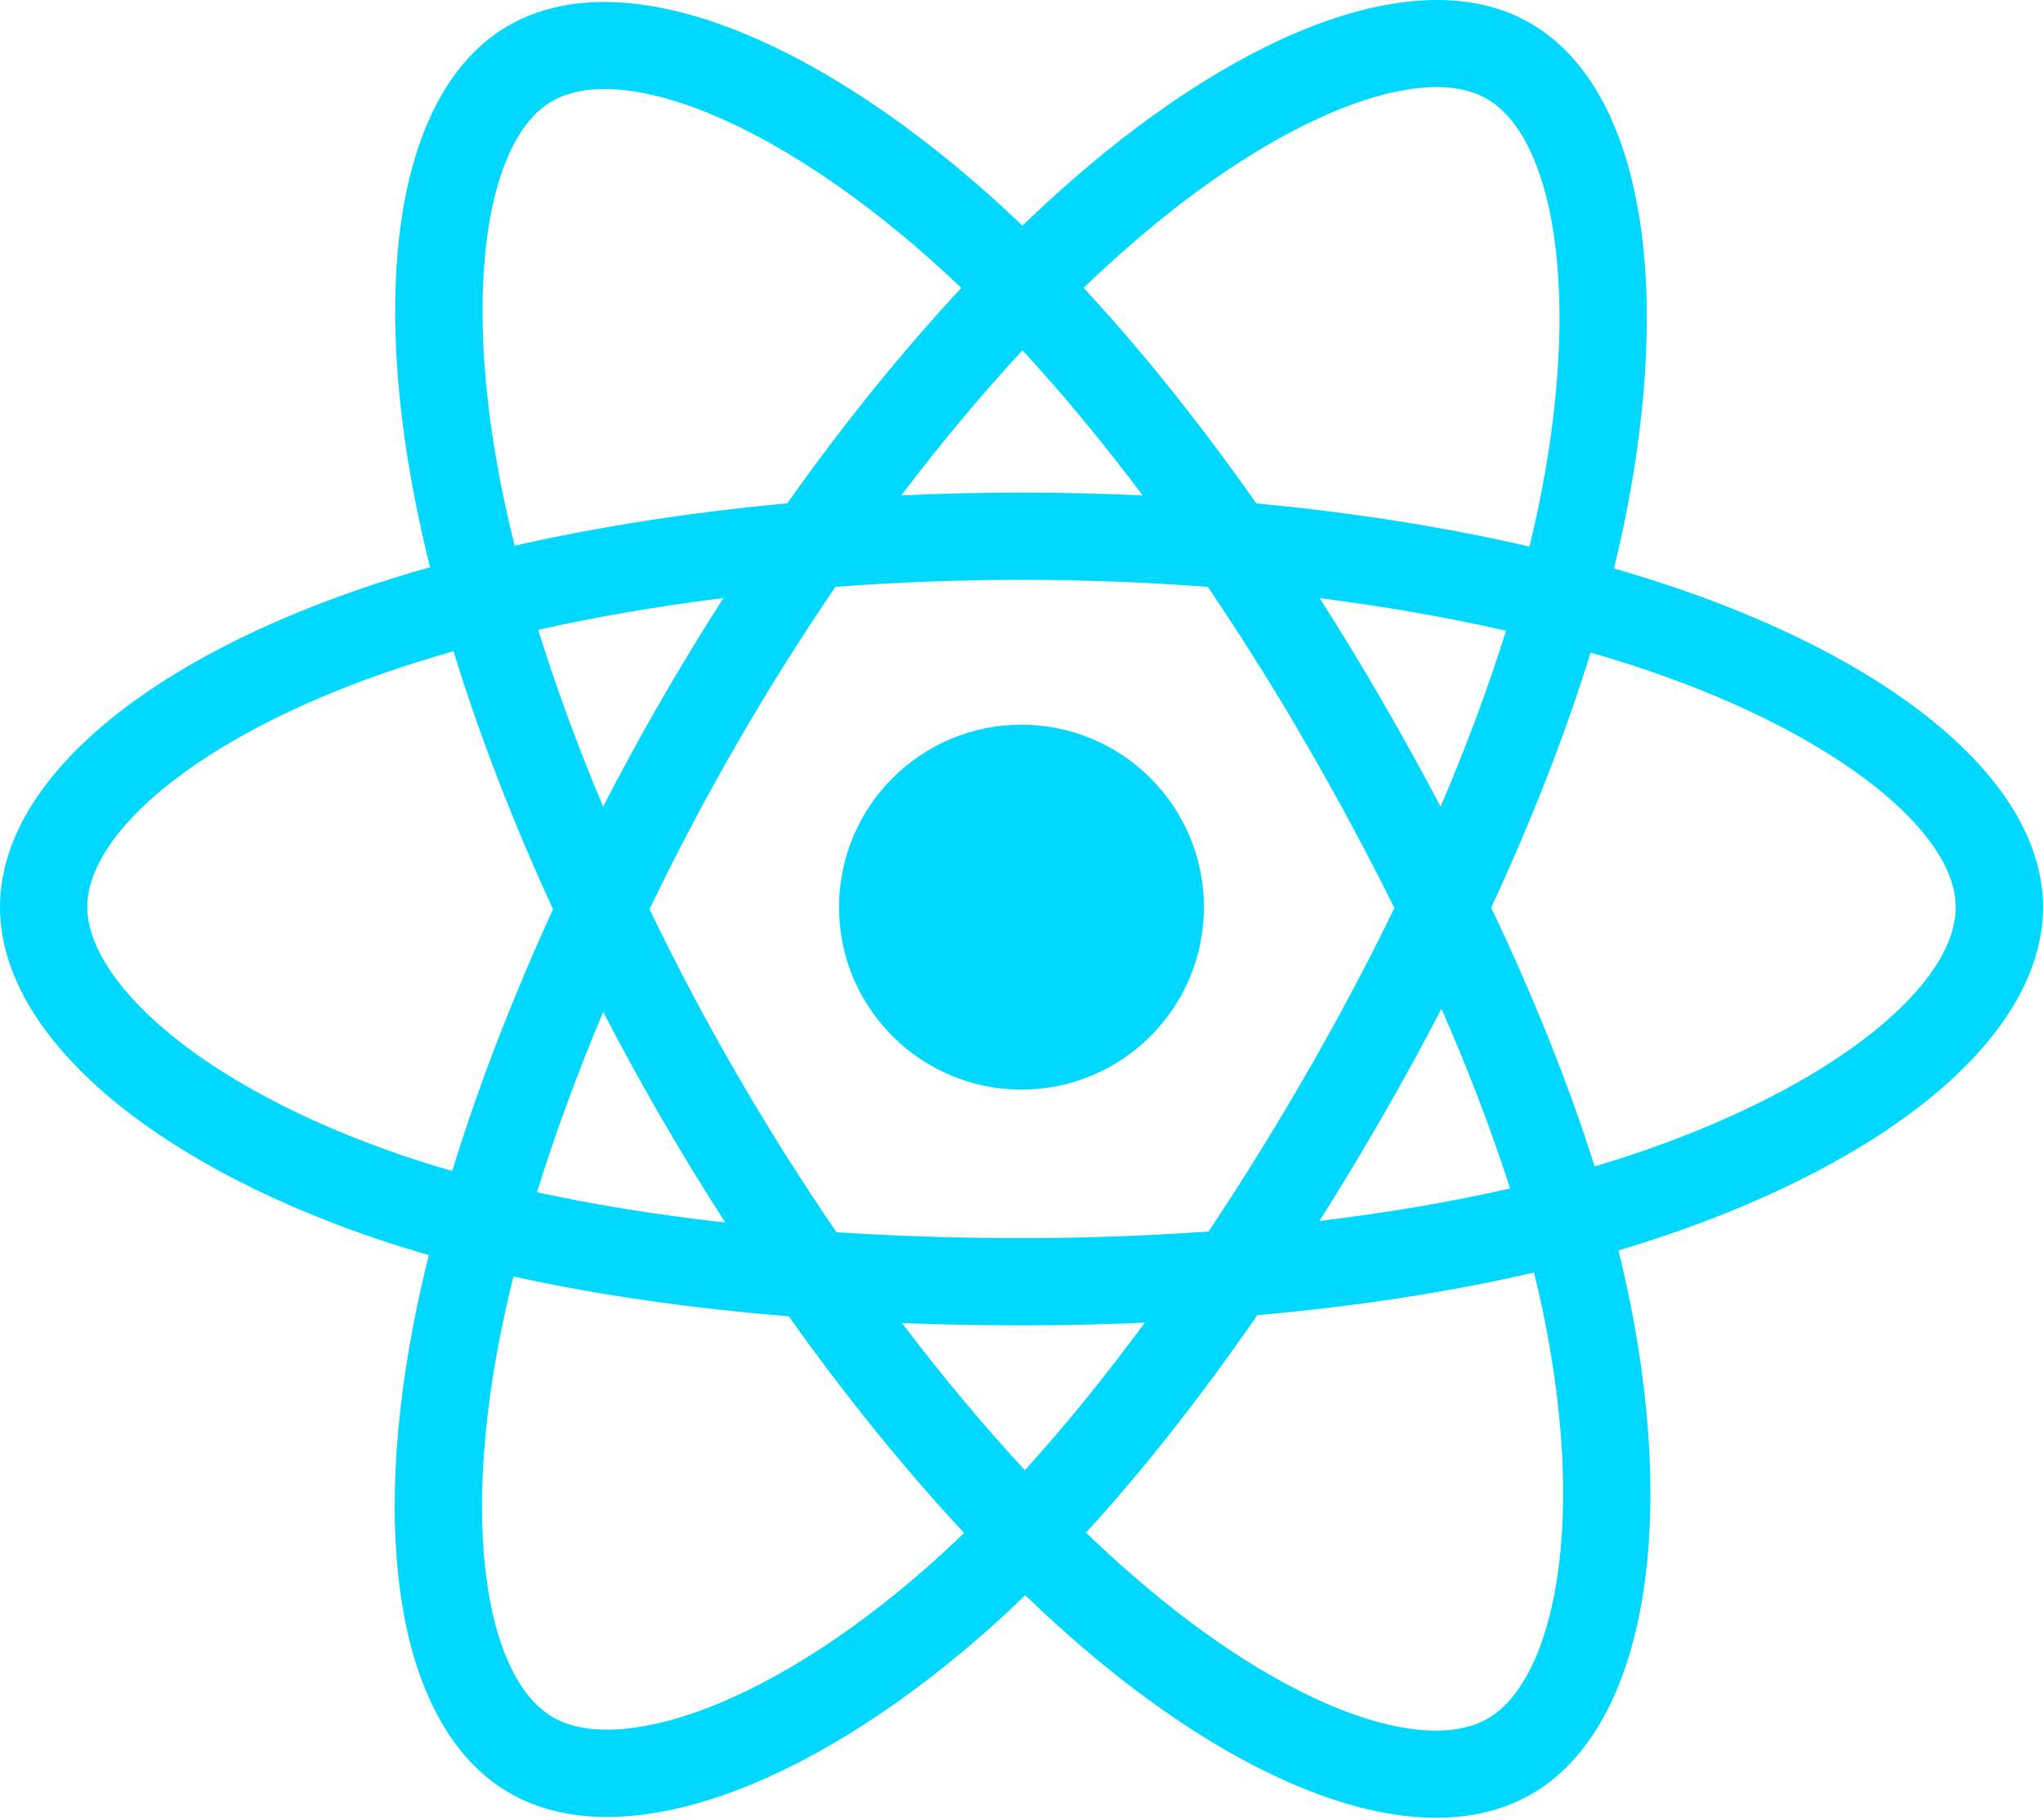
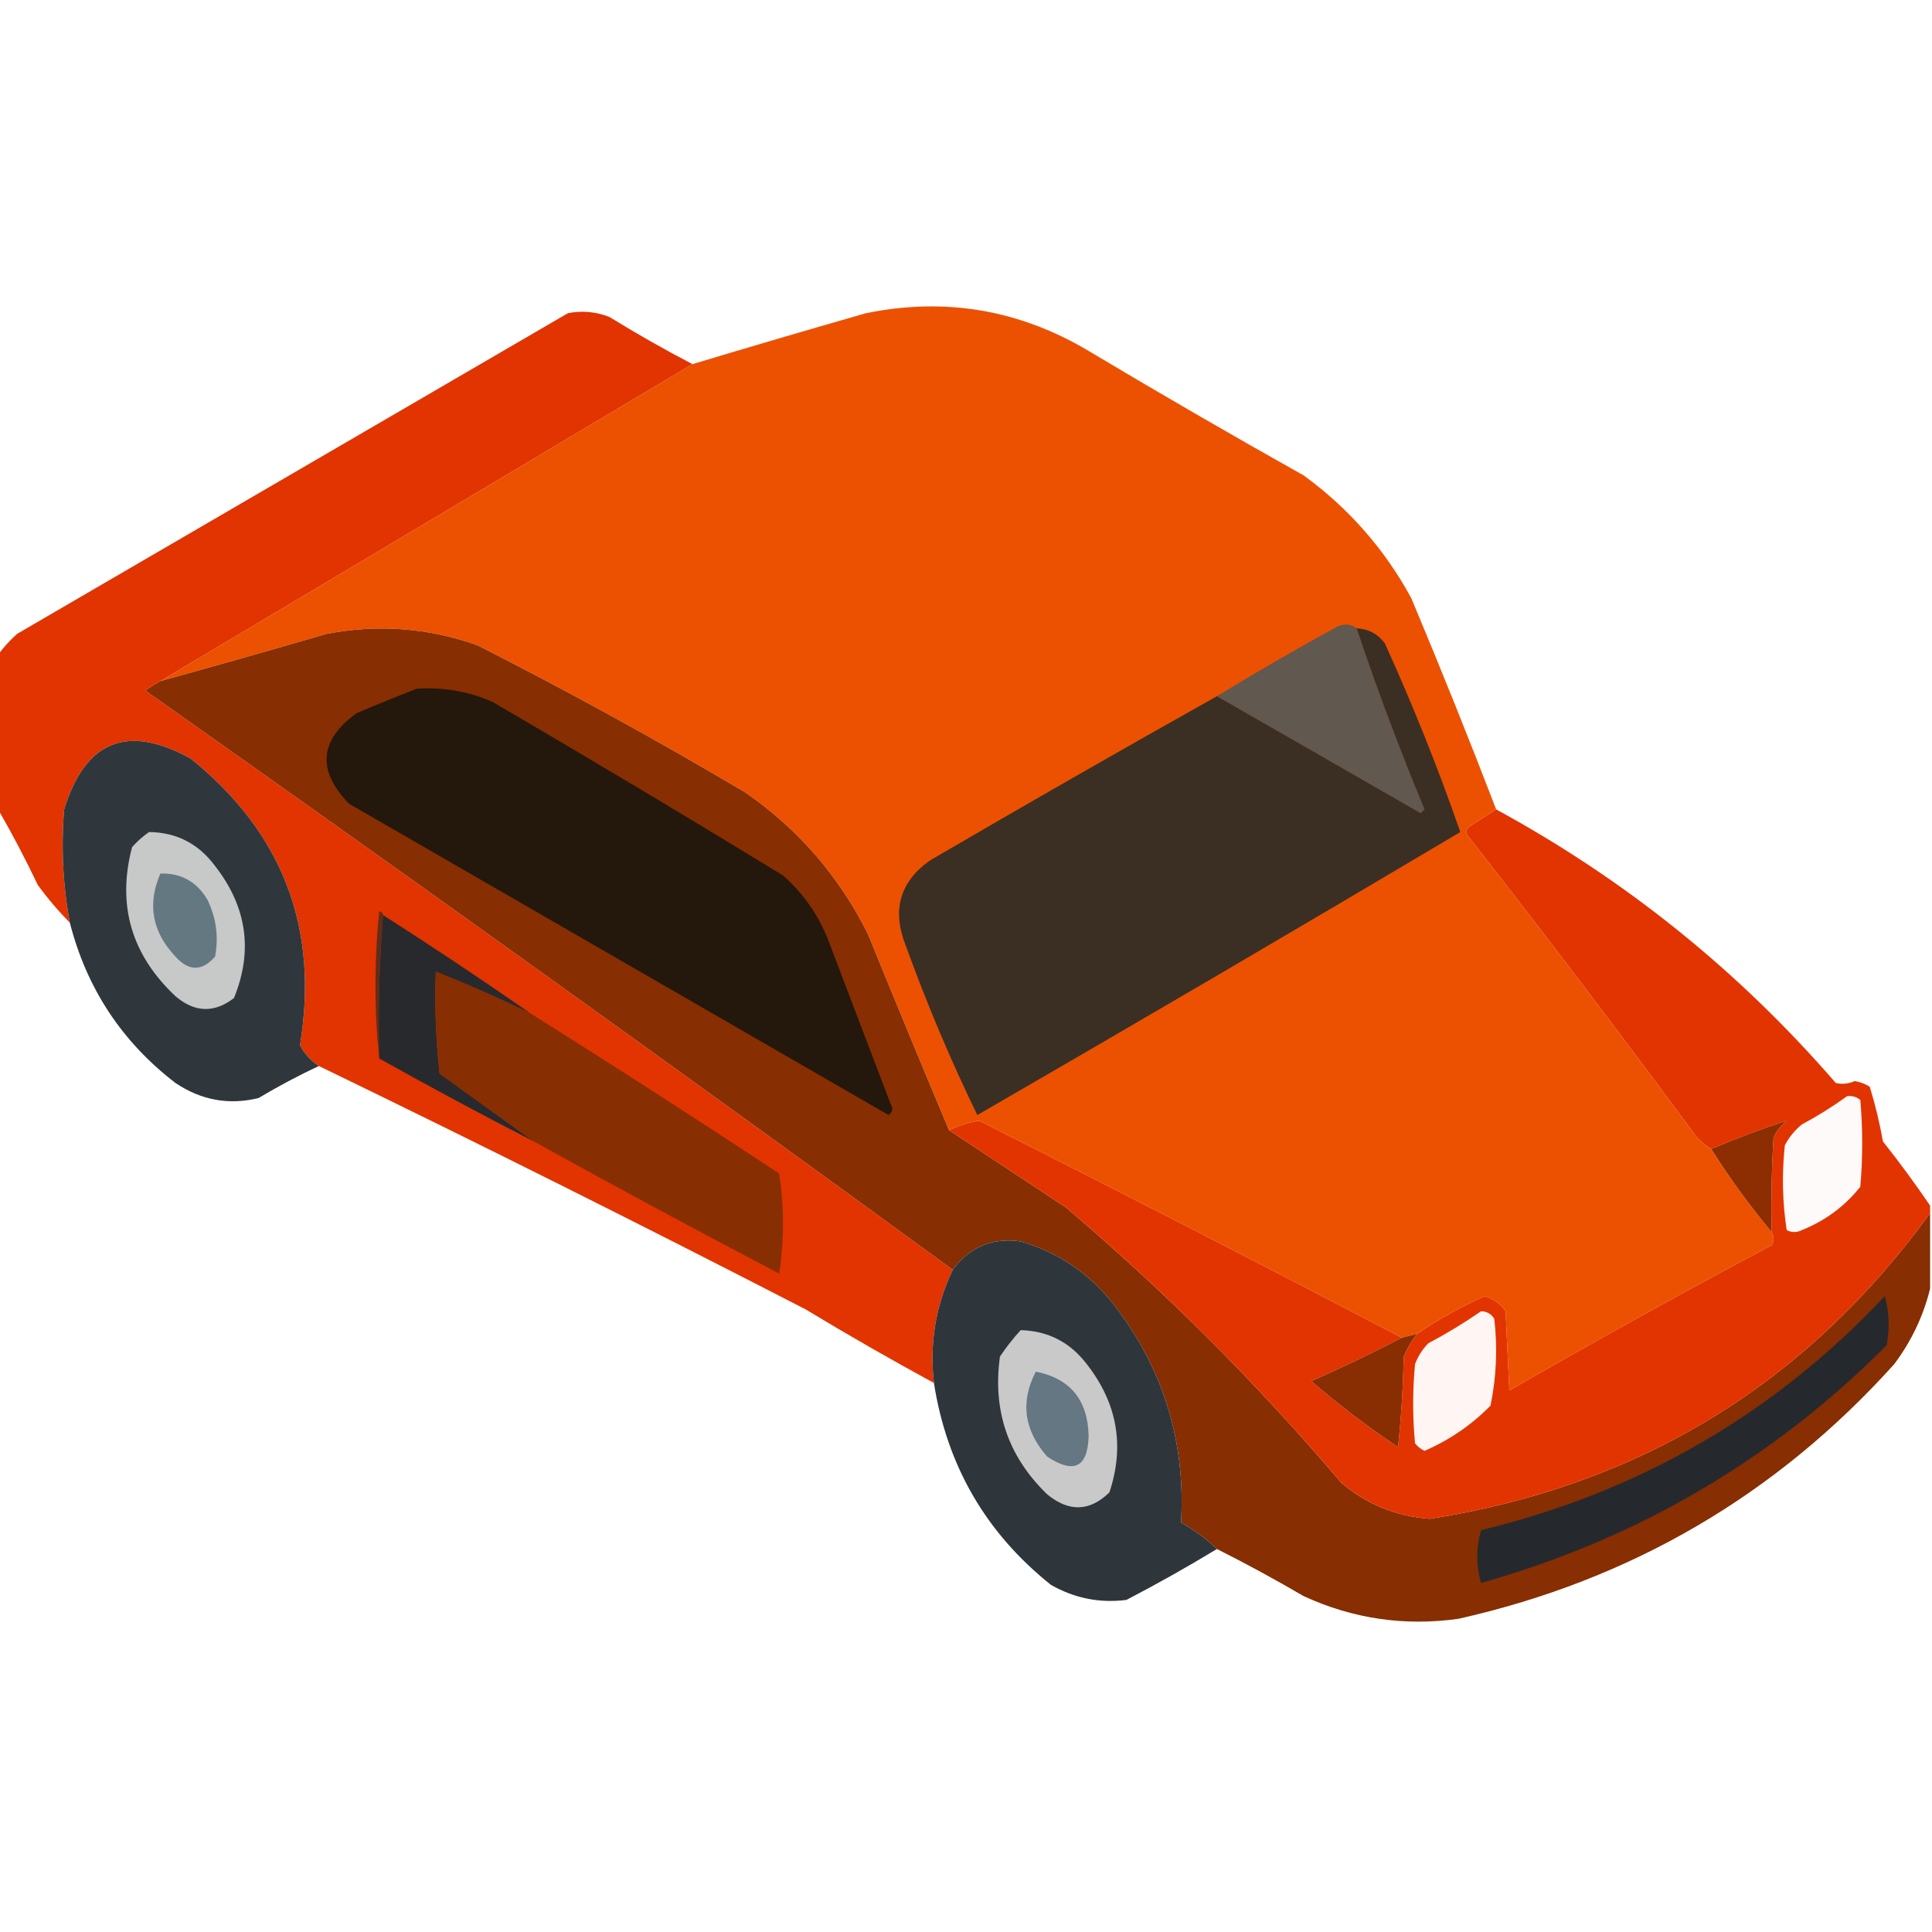
- <svg xmlns="http://www.w3.org/2000/svg" aria-hidden="true" role="img" class="iconify iconify--logos" width="35.93" height="32" preserveAspectRatio="xMidYMid meet" viewBox="0 0 256 228">
-   <path fill="#00D8FF" d="M210.483 73.824a171.49 171.49 0 0 0-8.24-2.597c.465-1.9.893-3.777 1.273-5.621c6.238-30.281 2.16-54.676-11.769-62.708c-13.355-7.7-35.196.329-57.254 19.526a171.23 171.23 0 0 0-6.375 5.848a155.866 155.866 0 0 0-4.241-3.917C100.759 3.829 77.587-4.822 63.673 3.233C50.33 10.957 46.379 33.89 51.995 62.588a170.974 170.974 0 0 0 1.892 8.48c-3.28.932-6.445 1.924-9.474 2.98C17.309 83.498 0 98.307 0 113.668c0 15.865 18.582 31.778 46.812 41.427a145.52 145.52 0 0 0 6.921 2.165a167.467 167.467 0 0 0-2.01 9.138c-5.354 28.2-1.173 50.591 12.134 58.266c13.744 7.926 36.812-.22 59.273-19.855a145.567 145.567 0 0 0 5.342-4.923a168.064 168.064 0 0 0 6.92 6.314c21.758 18.722 43.246 26.282 56.54 18.586c13.731-7.949 18.194-32.003 12.4-61.268a145.016 145.016 0 0 0-1.535-6.842c1.62-.48 3.21-.974 4.76-1.488c29.348-9.723 48.443-25.443 48.443-41.52c0-15.417-17.868-30.326-45.517-39.844Zm-6.365 70.984c-1.4.463-2.836.91-4.3 1.345c-3.24-10.257-7.612-21.163-12.963-32.432c5.106-11 9.31-21.767 12.459-31.957c2.619.758 5.16 1.557 7.61 2.4c23.69 8.156 38.14 20.213 38.14 29.504c0 9.896-15.606 22.743-40.946 31.14Zm-10.514 20.834c2.562 12.94 2.927 24.64 1.23 33.787c-1.524 8.219-4.59 13.698-8.382 15.893c-8.067 4.67-25.32-1.4-43.927-17.412a156.726 156.726 0 0 1-6.437-5.87c7.214-7.889 14.423-17.06 21.459-27.246c12.376-1.098 24.068-2.894 34.671-5.345a134.17 134.17 0 0 1 1.386 6.193ZM87.276 214.515c-7.882 2.783-14.16 2.863-17.955.675c-8.075-4.657-11.432-22.636-6.853-46.752a156.923 156.923 0 0 1 1.869-8.499c10.486 2.32 22.093 3.988 34.498 4.994c7.084 9.967 14.501 19.128 21.976 27.15a134.668 134.668 0 0 1-4.877 4.492c-9.933 8.682-19.886 14.842-28.658 17.94ZM50.35 144.747c-12.483-4.267-22.792-9.812-29.858-15.863c-6.35-5.437-9.555-10.836-9.555-15.216c0-9.322 13.897-21.212 37.076-29.293c2.813-.98 5.757-1.905 8.812-2.773c3.204 10.42 7.406 21.315 12.477 32.332c-5.137 11.18-9.399 22.249-12.634 32.792a134.718 134.718 0 0 1-6.318-1.979Zm12.378-84.26c-4.811-24.587-1.616-43.134 6.425-47.789c8.564-4.958 27.502 2.111 47.463 19.835a144.318 144.318 0 0 1 3.841 3.545c-7.438 7.987-14.787 17.08-21.808 26.988c-12.04 1.116-23.565 2.908-34.161 5.309a160.342 160.342 0 0 1-1.76-7.887Zm110.427 27.268a347.8 347.8 0 0 0-7.785-12.803c8.168 1.033 15.994 2.404 23.343 4.08c-2.206 7.072-4.956 14.465-8.193 22.045a381.151 381.151 0 0 0-7.365-13.322Zm-45.032-43.861c5.044 5.465 10.096 11.566 15.065 18.186a322.04 322.04 0 0 0-30.257-.006c4.974-6.559 10.069-12.652 15.192-18.18ZM82.802 87.83a323.167 323.167 0 0 0-7.227 13.238c-3.184-7.553-5.909-14.98-8.134-22.152c7.304-1.634 15.093-2.97 23.209-3.984a321.524 321.524 0 0 0-7.848 12.897Zm8.081 65.352c-8.385-.936-16.291-2.203-23.593-3.793c2.26-7.3 5.045-14.885 8.298-22.6a321.187 321.187 0 0 0 7.257 13.246c2.594 4.48 5.28 8.868 8.038 13.147Zm37.542 31.03c-5.184-5.592-10.354-11.779-15.403-18.433c4.902.192 9.899.29 14.978.29c5.218 0 10.376-.117 15.453-.343c-4.985 6.774-10.018 12.97-15.028 18.486Zm52.198-57.817c3.422 7.8 6.306 15.345 8.596 22.52c-7.422 1.694-15.436 3.058-23.88 4.071a382.417 382.417 0 0 0 7.859-13.026a347.403 347.403 0 0 0 7.425-13.565Zm-16.898 8.101a358.557 358.557 0 0 1-12.281 19.815a329.4 329.4 0 0 1-23.444.823c-7.967 0-15.716-.248-23.178-.732a310.202 310.202 0 0 1-12.513-19.846h.001a307.41 307.41 0 0 1-10.923-20.627a310.278 310.278 0 0 1 10.89-20.637l-.001.001a307.318 307.318 0 0 1 12.413-19.761c7.613-.576 15.42-.876 23.31-.876H128c7.926 0 15.743.303 23.354.883a329.357 329.357 0 0 1 12.335 19.695a358.489 358.489 0 0 1 11.036 20.54a329.472 329.472 0 0 1-11 20.722Zm22.56-122.124c8.572 4.944 11.906 24.881 6.52 51.026c-.344 1.668-.73 3.367-1.15 5.09c-10.622-2.452-22.155-4.275-34.23-5.408c-7.034-10.017-14.323-19.124-21.64-27.008a160.789 160.789 0 0 1 5.888-5.4c18.9-16.447 36.564-22.941 44.612-18.3ZM128 90.808c12.625 0 22.86 10.235 22.86 22.86s-10.235 22.86-22.86 22.86s-22.86-10.235-22.86-22.86s10.235-22.86 22.86-22.86Z" />
+ <svg xmlns="http://www.w3.org/2000/svg" version="1.1" width="512px" height="512px" style="shape-rendering:geometricPrecision; text-rendering:geometricPrecision; image-rendering:optimizeQuality; fill-rule:evenodd; clip-rule:evenodd">
+   <g>
+     <path style="opacity:0.994" fill="#ec5000" d="M 396.5,214.5 C 394.231,215.976 391.898,217.476 389.5,219C 388.549,219.718 388.383,220.551 389,221.5C 409.384,247.549 429.384,273.883 449,300.5C 450.307,302.192 451.807,303.525 453.5,304.5C 458.347,312.196 463.68,319.529 469.5,326.5C 470.171,327.847 470.171,329.014 469.5,330C 446.092,342.453 422.925,355.286 400,368.5C 399.667,361.5 399.333,354.5 399,347.5C 397.648,345.568 395.815,344.234 393.5,343.5C 387.147,346.34 381.147,349.673 375.5,353.5C 374.167,353.833 372.833,354.167 371.5,354.5C 334.384,335.108 297.051,315.941 259.5,297C 256.829,297.429 254.162,298.263 251.5,299.5C 244.243,282.236 237.076,264.903 230,247.5C 222.353,232.19 211.519,219.69 197.5,210C 174.283,196.224 150.616,183.224 126.5,171C 113.443,166.369 100.11,165.369 86.5,168C 71.844,172.275 57.178,176.442 42.5,180.5C 89.5,152.5 136.5,124.5 183.5,96.5C 198.786,91.905 214.119,87.405 229.5,83C 250.472,78.728 270.139,82.062 288.5,93C 307.336,104.253 326.336,115.253 345.5,126C 357.434,134.703 366.934,145.536 374,158.5C 381.796,177.086 389.296,195.752 396.5,214.5 Z" />
+   </g>
+   <g>
+     <path style="opacity:1" fill="#e13400" d="M 183.5,96.5 C 136.5,124.5 89.5,152.5 42.5,180.5C 41.192,181.232 39.858,182.066 38.5,183C 110.293,233.642 181.626,284.809 252.5,336.5C 247.967,345.939 246.3,355.939 247.5,366.5C 236.031,360.265 224.698,353.765 213.5,347C 170.757,324.962 127.757,303.462 84.5,282.5C 82.366,281.098 80.699,279.265 79.5,277C 84.614,246.007 74.947,220.673 50.5,201C 33.769,191.784 22.602,196.284 17,214.5C 16.171,224.579 16.671,234.579 18.5,244.5C 15.447,241.424 12.614,238.09 10,234.5C 6.726,227.614 3.226,220.947 -0.5,214.5C -0.5,200.833 -0.5,187.167 -0.5,173.5C 0.931,171.563 2.598,169.73 4.5,168C 53.167,139.667 101.833,111.333 150.5,83C 154.261,82.262 157.928,82.595 161.5,84C 168.698,88.432 176.032,92.598 183.5,96.5 Z" />
+   </g>
+   <g>
+     <path style="opacity:1" fill="#61584f" d="M 359.5,166.5 C 364.931,182.698 370.931,198.698 377.5,214.5C 377.167,214.833 376.833,215.167 376.5,215.5C 358.466,205.111 340.466,194.778 322.5,184.5C 332.94,178.108 343.607,171.941 354.5,166C 356.387,165.22 358.054,165.387 359.5,166.5 Z" />
+   </g>
+   <g>
+     <path style="opacity:1" fill="#3b2f24" d="M 359.5,166.5 C 362.617,166.642 365.117,167.976 367,170.5C 374.483,186.972 381.15,203.639 387,220.5C 344.482,245.759 301.815,270.759 259,295.5C 251.911,280.924 245.578,265.924 240,250.5C 236.312,241.143 238.479,233.643 246.5,228C 271.722,213.272 297.055,198.772 322.5,184.5C 340.466,194.778 358.466,205.111 376.5,215.5C 376.833,215.167 377.167,214.833 377.5,214.5C 370.931,198.698 364.931,182.698 359.5,166.5 Z" />
+   </g>
+   <g>
+     <path style="opacity:1" fill="#872e02" d="M 251.5,299.5 C 261.768,306.31 272.101,313.143 282.5,320C 308.833,342.333 333.167,366.667 355.5,393C 362.279,398.706 370.112,401.872 379,402.5C 434.53,393.75 478.696,366.75 511.5,321.5C 511.5,328.167 511.5,334.833 511.5,341.5C 509.719,348.732 506.552,355.399 502,361.5C 470.753,396.214 432.253,418.714 386.5,429C 372.233,431.004 358.566,429.004 345.5,423C 337.926,418.576 330.259,414.409 322.5,410.5C 319.736,407.843 316.569,405.51 313,403.5C 314.228,381.855 308.228,362.522 295,345.5C 288.533,337.359 280.366,331.859 270.5,329C 263.004,327.915 257.004,330.415 252.5,336.5C 181.626,284.809 110.293,233.642 38.5,183C 39.858,182.066 41.192,181.232 42.5,180.5C 57.178,176.442 71.844,172.275 86.5,168C 100.11,165.369 113.443,166.369 126.5,171C 150.616,183.224 174.283,196.224 197.5,210C 211.519,219.69 222.353,232.19 230,247.5C 237.076,264.903 244.243,282.236 251.5,299.5 Z" />
+   </g>
+   <g>
+     <path style="opacity:1" fill="#24170b" d="M 110.5,182.5 C 117.462,182.059 124.129,183.226 130.5,186C 156.332,201.082 181.999,216.415 207.5,232C 213.232,237.073 217.399,243.24 220,250.5C 225.333,264.5 230.667,278.5 236,292.5C 236.749,293.635 236.583,294.635 235.5,295.5C 187.833,268 140.167,240.5 92.5,213C 83.954,204.172 84.62,196.172 94.5,189C 99.904,186.706 105.238,184.54 110.5,182.5 Z" />
+   </g>
+   <g>
+     <path style="opacity:1" fill="#2f373c" d="M 84.5,282.5 C 79.062,285.053 73.729,287.887 68.5,291C 60.651,292.913 53.318,291.58 46.5,287C 32.291,276.091 22.957,261.925 18.5,244.5C 16.671,234.579 16.171,224.579 17,214.5C 22.602,196.284 33.769,191.784 50.5,201C 74.947,220.673 84.614,246.007 79.5,277C 80.699,279.265 82.366,281.098 84.5,282.5 Z" />
+   </g>
+   <g>
+     <path style="opacity:1" fill="#c7c8c8" d="M 39.5,220.5 C 46.766,220.575 52.599,223.575 57,229.5C 65.44,240.332 67.106,251.998 62,264.5C 56.77,268.521 51.603,268.354 46.5,264C 34.796,253.002 30.963,239.835 35,224.5C 36.397,222.93 37.897,221.596 39.5,220.5 Z" />
+   </g>
+   <g>
+     <path style="opacity:1" fill="#647882" d="M 42.5,231.5 C 48.021,231.345 52.188,233.679 55,238.5C 57.31,243.266 57.977,248.266 57,253.5C 53.54,257.446 50.04,257.446 46.5,253.5C 40.318,246.961 38.985,239.628 42.5,231.5 Z" />
+   </g>
+   <g>
+     <path style="opacity:1" fill="#612c19" d="M 101.5,242.5 C 100.505,254.989 100.171,267.656 100.5,280.5C 99.175,267.661 99.175,254.661 100.5,241.5C 101.107,241.624 101.44,241.957 101.5,242.5 Z" />
+   </g>
+   <g>
+     <path style="opacity:1" fill="#28292c" d="M 101.5,242.5 C 114.709,250.932 127.709,259.598 140.5,268.5C 132.273,264.552 123.94,260.886 115.5,257.5C 115.168,266.525 115.502,275.525 116.5,284.5C 124.875,290.557 133.208,296.557 141.5,302.5C 127.666,295.417 114,288.084 100.5,280.5C 100.171,267.656 100.505,254.989 101.5,242.5 Z" />
+   </g>
+   <g>
+     <path style="opacity:1" fill="#872e02" d="M 140.5,268.5 C 162.613,282.396 184.613,296.563 206.5,311C 207.816,319.774 207.816,328.607 206.5,337.5C 184.612,326.059 162.946,314.392 141.5,302.5C 133.208,296.557 124.875,290.557 116.5,284.5C 115.502,275.525 115.168,266.525 115.5,257.5C 123.94,260.886 132.273,264.552 140.5,268.5 Z" />
+   </g>
+   <g>
+     <path style="opacity:1" fill="#e23400" d="M 396.5,214.5 C 430.833,233.182 460.833,257.349 486.5,287C 488.179,287.395 489.845,287.228 491.5,286.5C 492.938,286.719 494.271,287.219 495.5,288C 496.961,292.729 498.127,297.562 499,302.5C 503.416,308.068 507.583,313.735 511.5,319.5C 511.5,320.167 511.5,320.833 511.5,321.5C 478.696,366.75 434.53,393.75 379,402.5C 370.112,401.872 362.279,398.706 355.5,393C 333.167,366.667 308.833,342.333 282.5,320C 272.101,313.143 261.768,306.31 251.5,299.5C 254.162,298.263 256.829,297.429 259.5,297C 297.051,315.941 334.384,335.108 371.5,354.5C 363.713,358.558 355.713,362.392 347.5,366C 354.807,372.319 362.474,378.152 370.5,383.5C 371.332,375.521 371.832,367.521 372,359.5C 372.926,357.308 374.093,355.308 375.5,353.5C 381.147,349.673 387.147,346.34 393.5,343.5C 395.815,344.234 397.648,345.568 399,347.5C 399.333,354.5 399.667,361.5 400,368.5C 422.925,355.286 446.092,342.453 469.5,330C 470.171,329.014 470.171,327.847 469.5,326.5C 469.334,318.16 469.5,309.827 470,301.5C 470.785,299.714 471.951,298.214 473.5,297C 466.812,299.166 460.146,301.666 453.5,304.5C 451.807,303.525 450.307,302.192 449,300.5C 429.384,273.883 409.384,247.549 389,221.5C 388.383,220.551 388.549,219.718 389.5,219C 391.898,217.476 394.231,215.976 396.5,214.5 Z" />
+   </g>
+   <g>
+     <path style="opacity:1" fill="#fefaf9" d="M 489.5,290.5 C 490.822,290.33 491.989,290.663 493,291.5C 493.667,299.167 493.667,306.833 493,314.5C 488.93,319.638 483.763,323.471 477.5,326C 476.167,326.667 474.833,326.667 473.5,326C 472.353,318.58 472.187,311.08 473,303.5C 474.122,301.376 475.622,299.543 477.5,298C 481.732,295.725 485.732,293.225 489.5,290.5 Z" />
+   </g>
+   <g>
+     <path style="opacity:1" fill="#8c2e01" d="M 469.5,326.5 C 463.68,319.529 458.347,312.196 453.5,304.5C 460.146,301.666 466.812,299.166 473.5,297C 471.951,298.214 470.785,299.714 470,301.5C 469.5,309.827 469.334,318.16 469.5,326.5 Z" />
+   </g>
+   <g>
+     <path style="opacity:1" fill="#2e363c" d="M 322.5,410.5 C 314.689,415.241 306.689,419.741 298.5,424C 291.404,424.893 284.738,423.56 278.5,420C 261.267,406.244 250.933,388.41 247.5,366.5C 246.3,355.939 247.967,345.939 252.5,336.5C 257.004,330.415 263.004,327.915 270.5,329C 280.366,331.859 288.533,337.359 295,345.5C 308.228,362.522 314.228,381.855 313,403.5C 316.569,405.51 319.736,407.843 322.5,410.5 Z" />
+   </g>
+   <g>
+     <path style="opacity:1" fill="#25292d" d="M 499.5,343.5 C 500.647,347.646 500.814,351.98 500,356.5C 469.807,386.804 433.973,407.804 392.5,419.5C 391.167,414.833 391.167,410.167 392.5,405.5C 434.514,395.341 470.181,374.674 499.5,343.5 Z" />
+   </g>
+   <g>
+     <path style="opacity:1" fill="#fff5f2" d="M 392.5,347.5 C 394.017,347.511 395.184,348.177 396,349.5C 396.896,357.246 396.563,364.913 395,372.5C 390.023,377.586 384.19,381.586 377.5,384.5C 376.522,384.023 375.689,383.357 375,382.5C 374.333,375.5 374.333,368.5 375,361.5C 375.792,359.413 376.959,357.579 378.5,356C 383.397,353.392 388.063,350.559 392.5,347.5 Z" />
+   </g>
+   <g>
+     <path style="opacity:1" fill="#c9c9c9" d="M 270.5,352.5 C 277.753,352.71 283.586,355.71 288,361.5C 296.096,371.859 298.096,383.192 294,395.5C 288.784,400.593 283.284,400.759 277.5,396C 267.171,386.015 263.004,373.848 265,359.5C 266.666,357.004 268.5,354.671 270.5,352.5 Z" />
+   </g>
+   <g>
+     <path style="opacity:1" fill="#892e02" d="M 375.5,353.5 C 374.093,355.308 372.926,357.308 372,359.5C 371.832,367.521 371.332,375.521 370.5,383.5C 362.474,378.152 354.807,372.319 347.5,366C 355.713,362.392 363.713,358.558 371.5,354.5C 372.833,354.167 374.167,353.833 375.5,353.5 Z" />
+   </g>
+   <g>
+     <path style="opacity:1" fill="#647782" d="M 274.5,363.5 C 283.606,365.322 288.272,370.989 288.5,380.5C 288.286,388.887 284.619,390.721 277.5,386C 271.353,378.988 270.353,371.488 274.5,363.5 Z" />
+   </g>
</svg>
